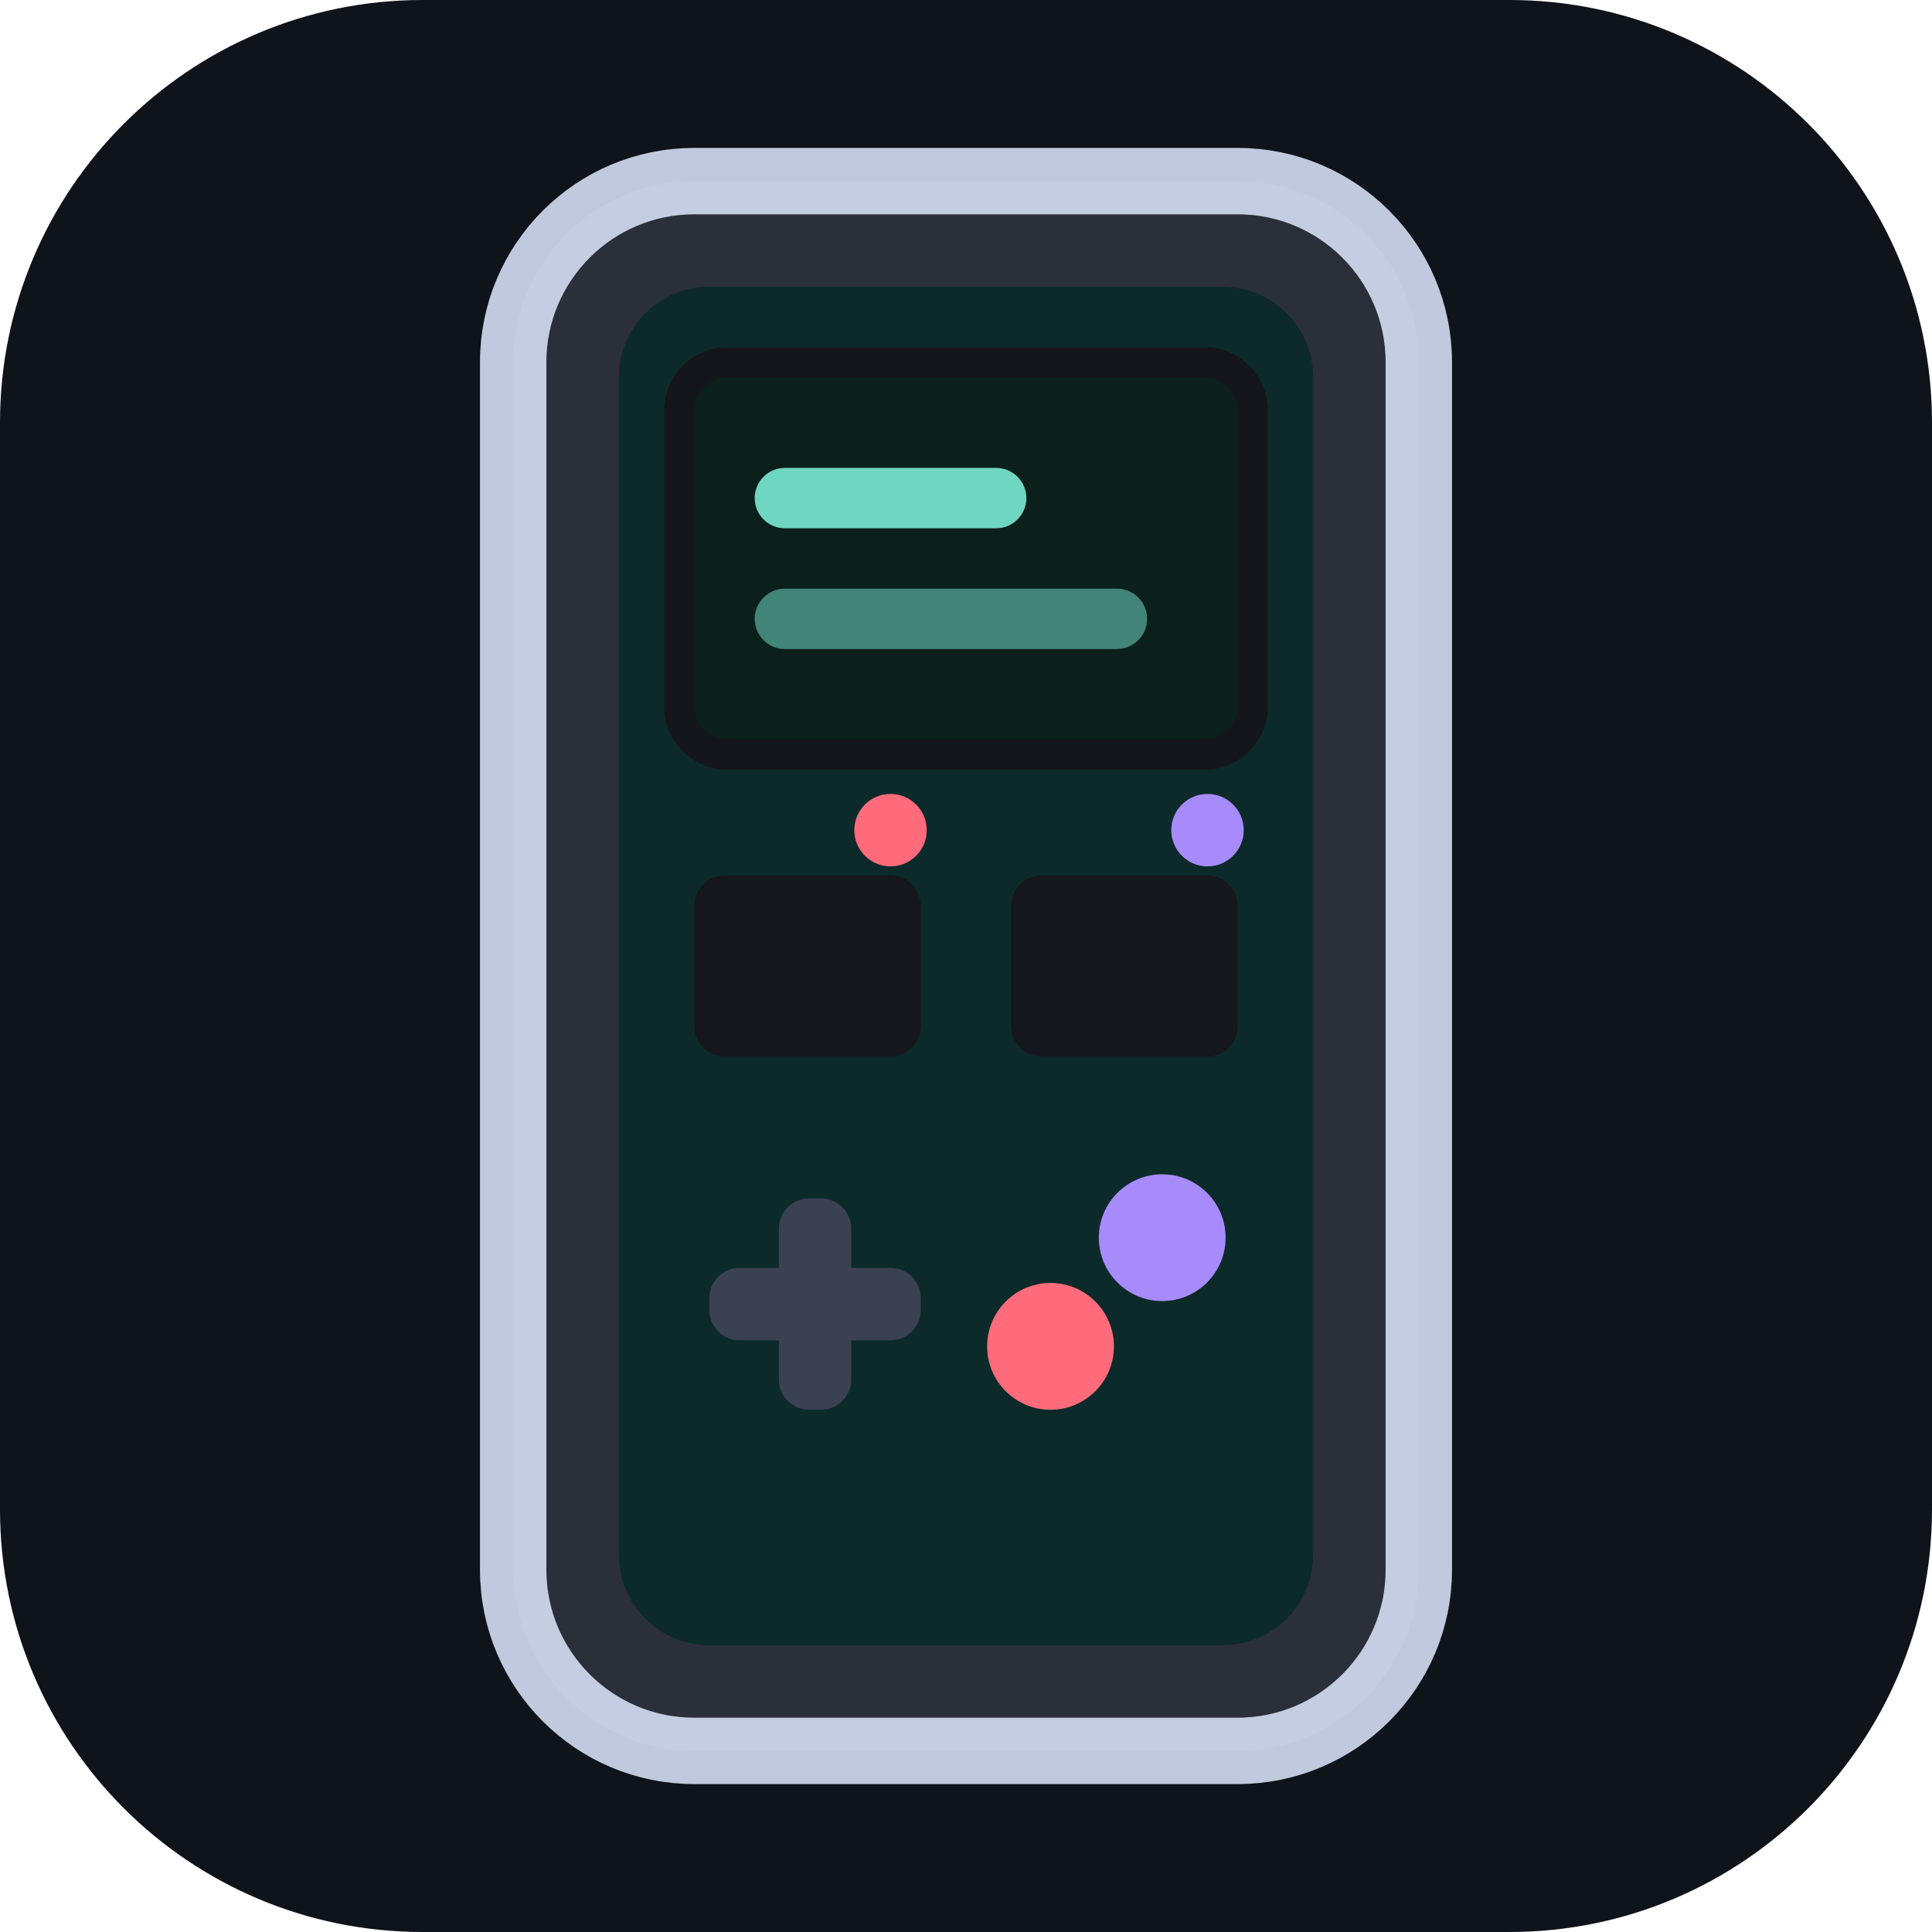
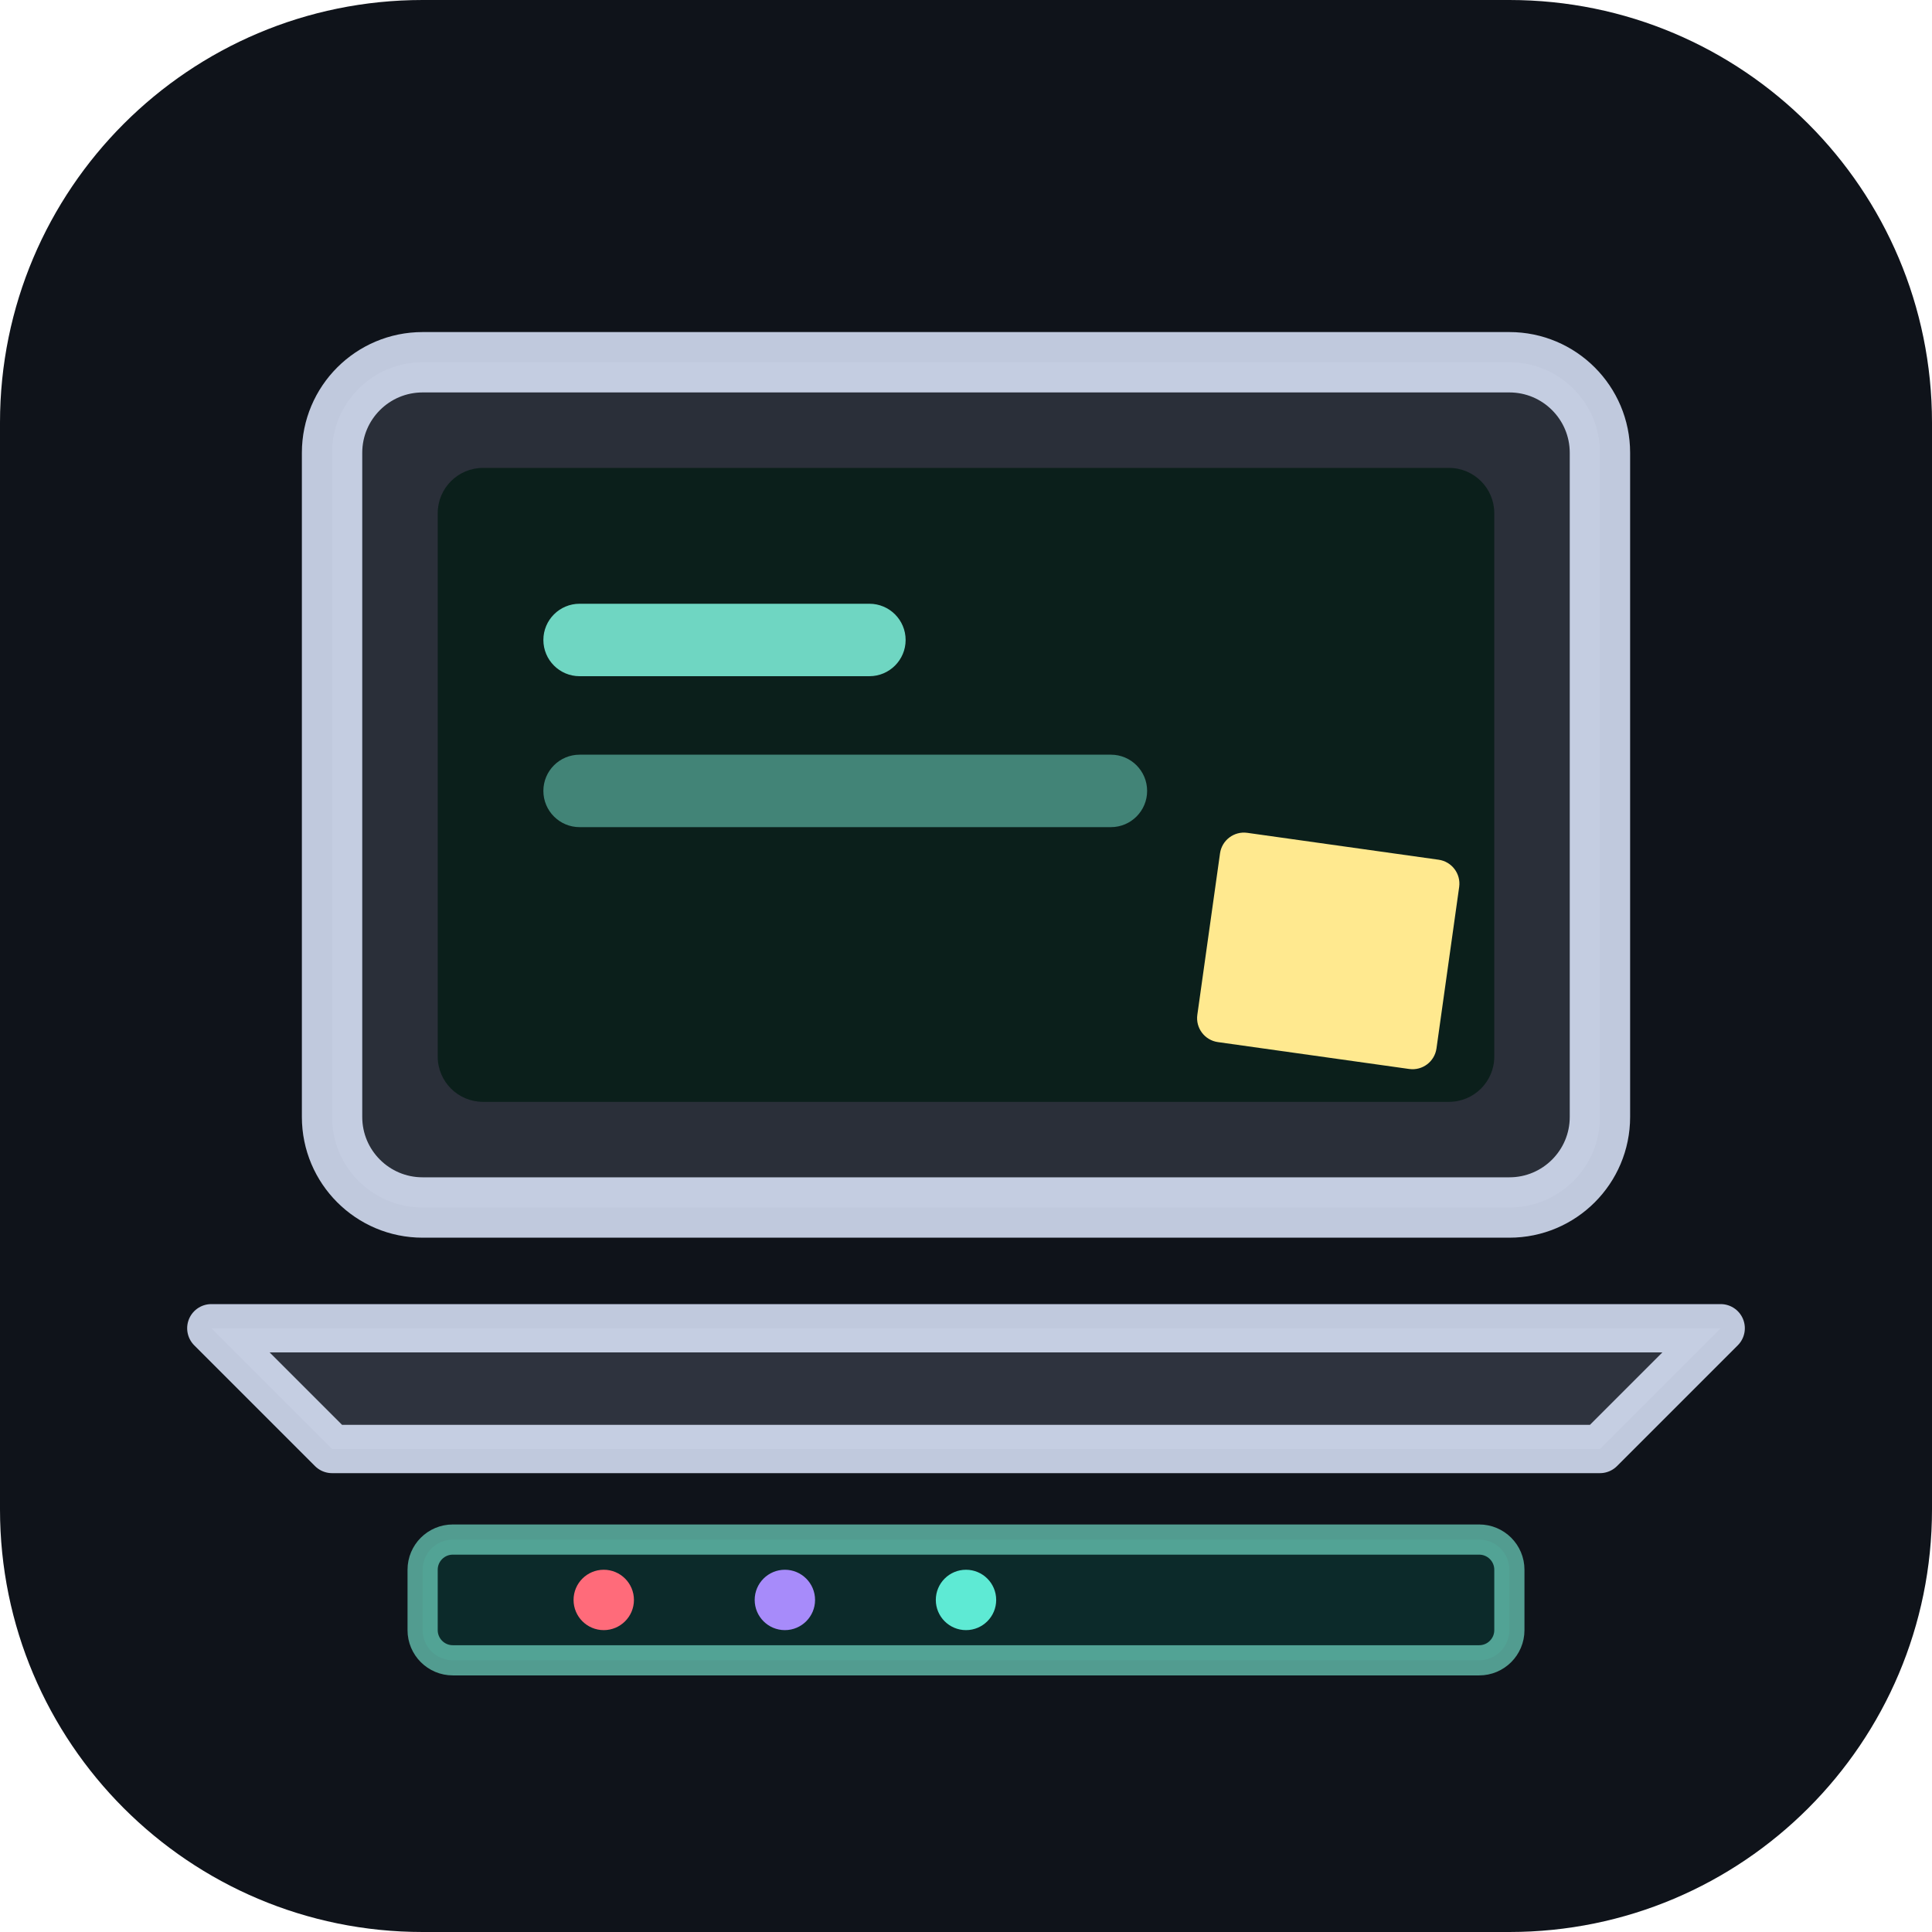
<svg xmlns="http://www.w3.org/2000/svg" viewBox="0 0 64 64">
  <rect width="64" height="64" rx="14" fill="#0f131a" />
-   <rect x="17" y="6" width="30" height="52" rx="6" fill="#cfe0ff" fill-opacity="0.14" stroke="#dfe9ff" stroke-opacity="0.85" stroke-width="2.2" />
-   <rect x="20.5" y="9.5" width="23" height="45" rx="3" fill="#0c2a2a" />
-   <rect x="22.5" y="12" width="19" height="13" rx="1.6" fill="#0b1f1b" stroke="#14161b" stroke-width="1" />
-   <rect x="25" y="15.5" width="9" height="2" rx="1" fill="#6fd6c2" />
-   <rect x="25" y="19.5" width="13" height="2" rx="1" fill="#6fd6c2" fill-opacity="0.55" />
-   <rect x="23" y="29" width="7.5" height="6" rx="1" fill="#15171c" />
-   <rect x="33.5" y="29" width="7.5" height="6" rx="1" fill="#15171c" />
-   <circle cx="29.5" cy="27.5" r="1.2" fill="#ff6b7a" />
-   <circle cx="40" cy="27.5" r="1.2" fill="#a78bfa" />
-   <rect x="23.5" y="42" width="7" height="2.4" rx="1" fill="#3a4150" />
-   <rect x="25.8" y="39.7" width="2.4" height="7" rx="1" fill="#3a4150" />
-   <circle cx="38.5" cy="41" r="2.1" fill="#a78bfa" />
-   <circle cx="34.8" cy="44.6" r="2.1" fill="#ff6b7a" />
+   <rect x="11" y="12" width="42" height="28" rx="3" fill="#cfe0ff" fill-opacity="0.14" stroke="#dfe9ff" stroke-opacity="0.85" stroke-width="2" />
+   <rect x="14.5" y="15.5" width="35" height="21" rx="1.5" fill="#0b1f1b" />
+   <rect x="18" y="20" width="12" height="2.4" rx="1.2" fill="#6fd6c2" />
+   <rect x="18" y="25" width="20" height="2.4" rx="1.2" fill="#6fd6c2" fill-opacity="0.55" />
+   <rect x="40" y="28" width="8" height="7" rx="0.8" fill="#ffe98f" transform="rotate(8 44 31.5)" />
+   <path d="M7 44 H57 L53 48 H11 Z" fill="#cfe0ff" fill-opacity="0.16" stroke="#dfe9ff" stroke-opacity="0.85" stroke-width="1.6" stroke-linejoin="round" />
+   <rect x="14" y="51" width="36" height="4" rx="1" fill="#0c2a2a" stroke="#6fd6c2" stroke-opacity="0.7" stroke-width="1" />
+   <circle cx="20" cy="53" r="1" fill="#ff6b7a" />
+   <circle cx="26" cy="53" r="1" fill="#a78bfa" />
+   <circle cx="32" cy="53" r="1" fill="#5eead4" />
</svg>
